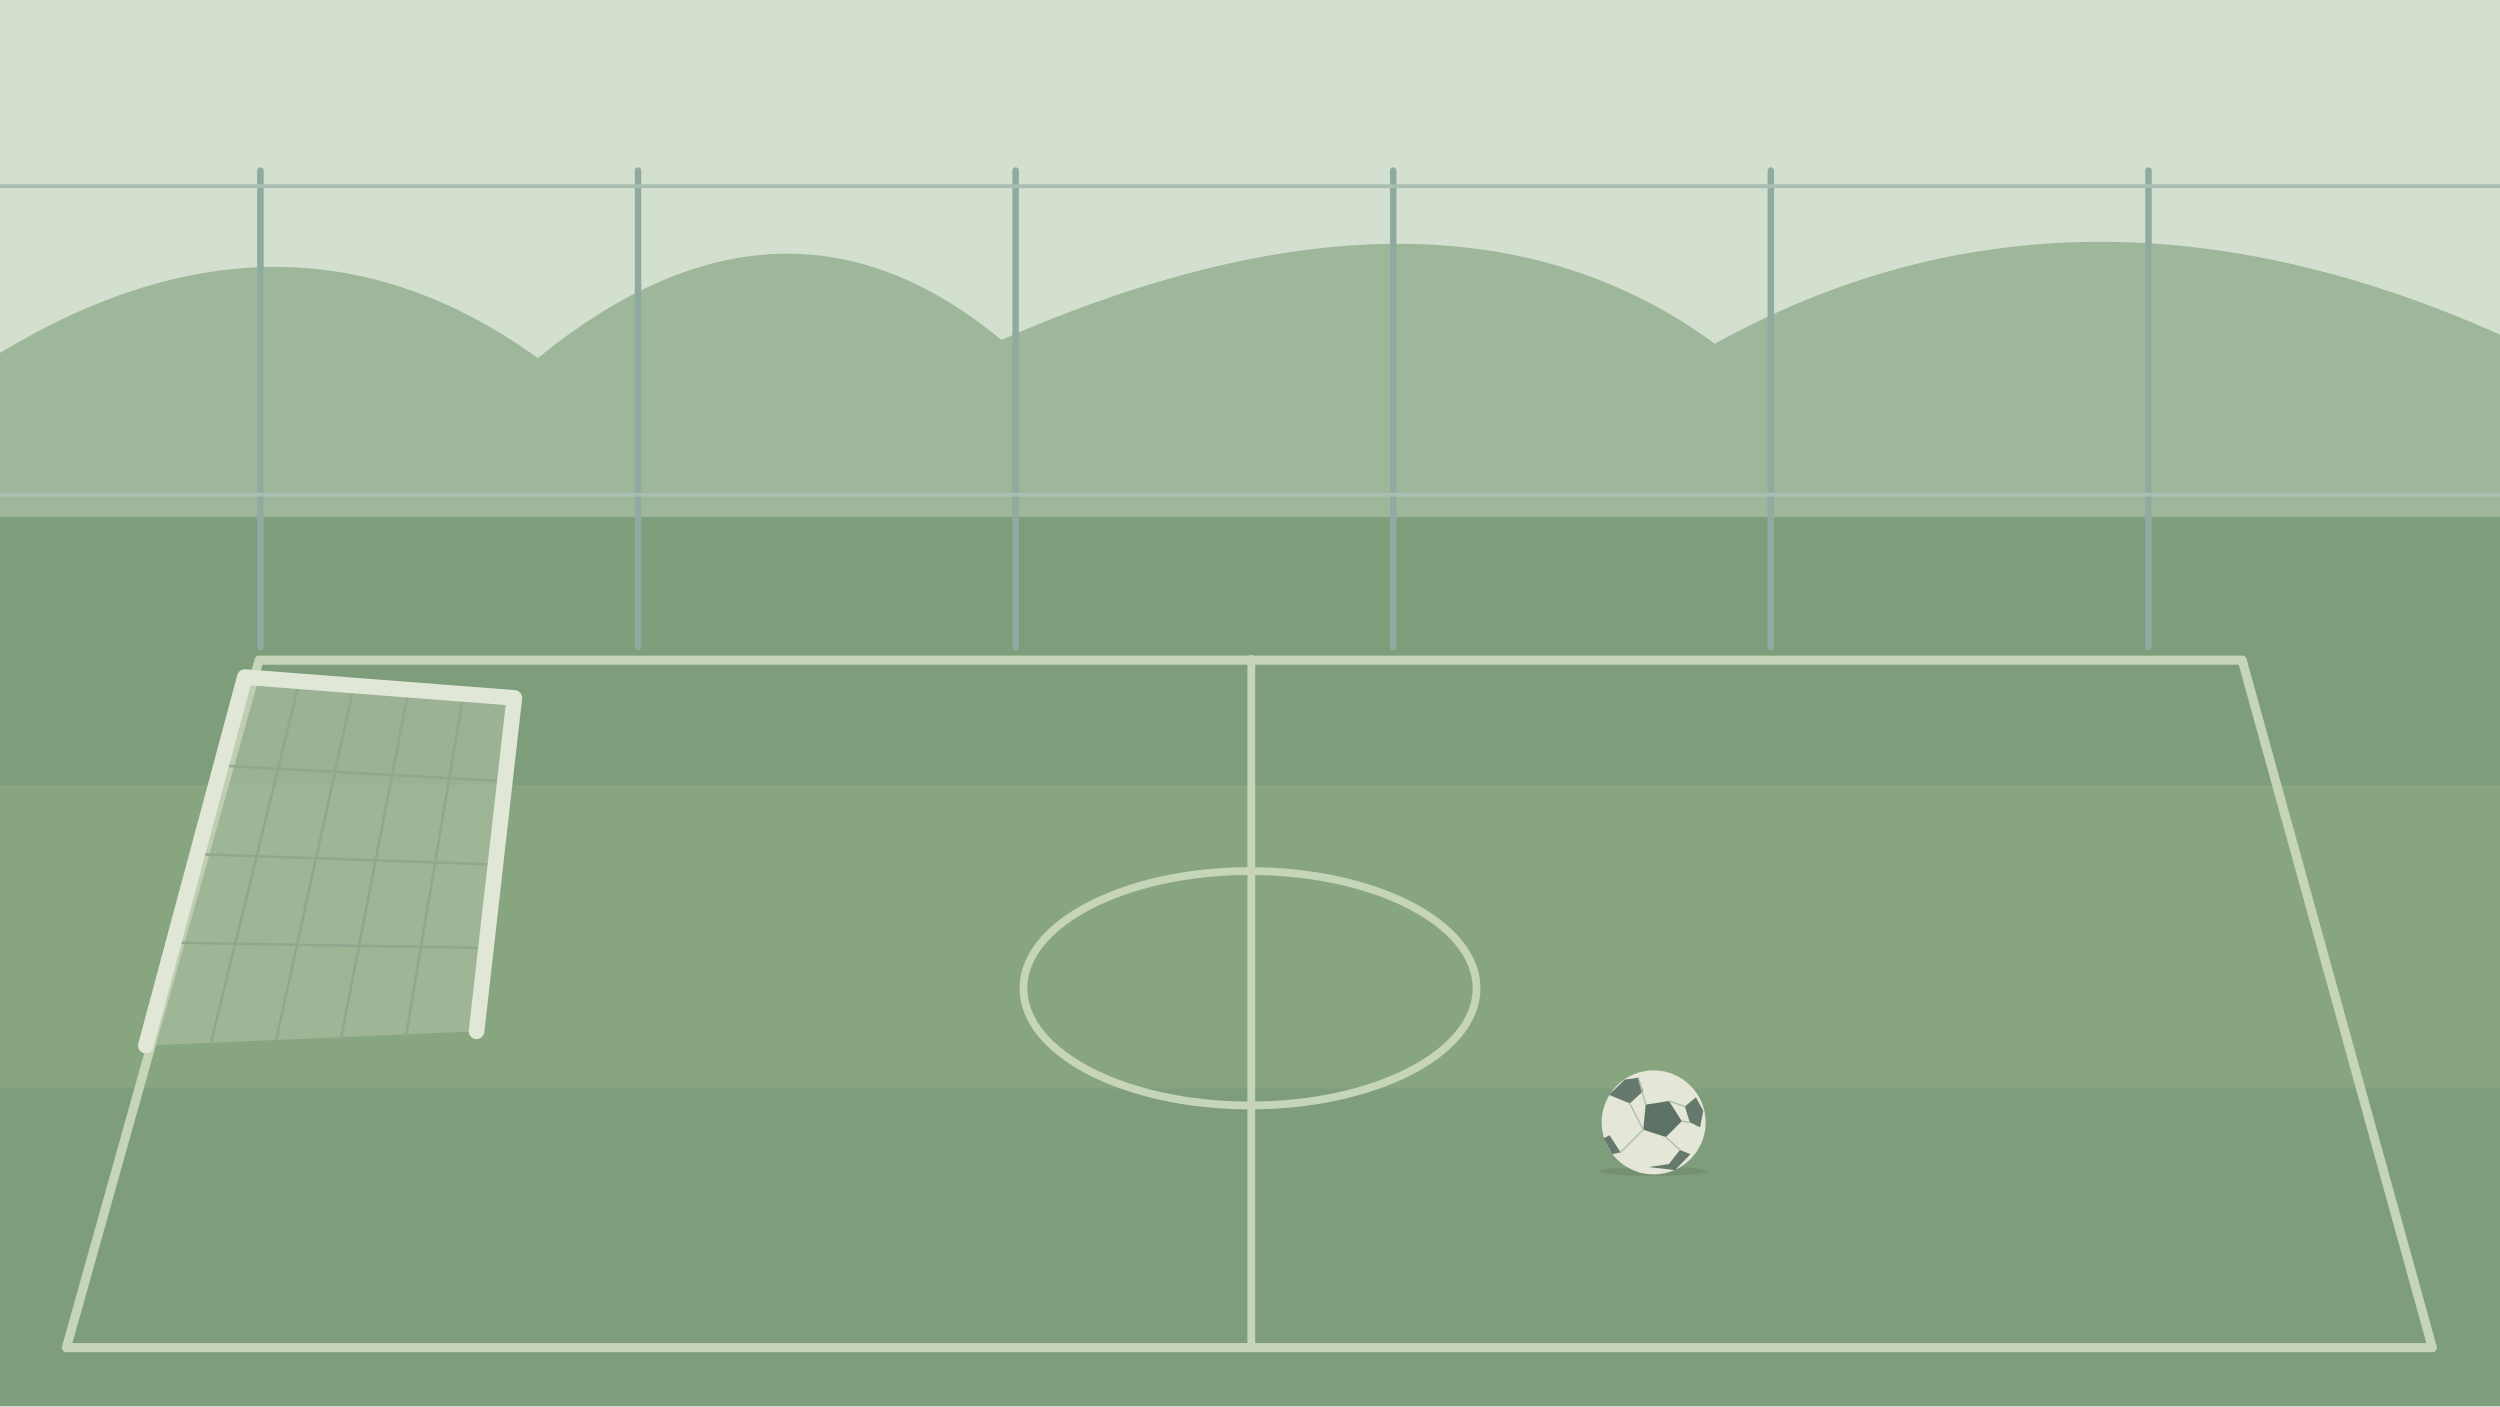
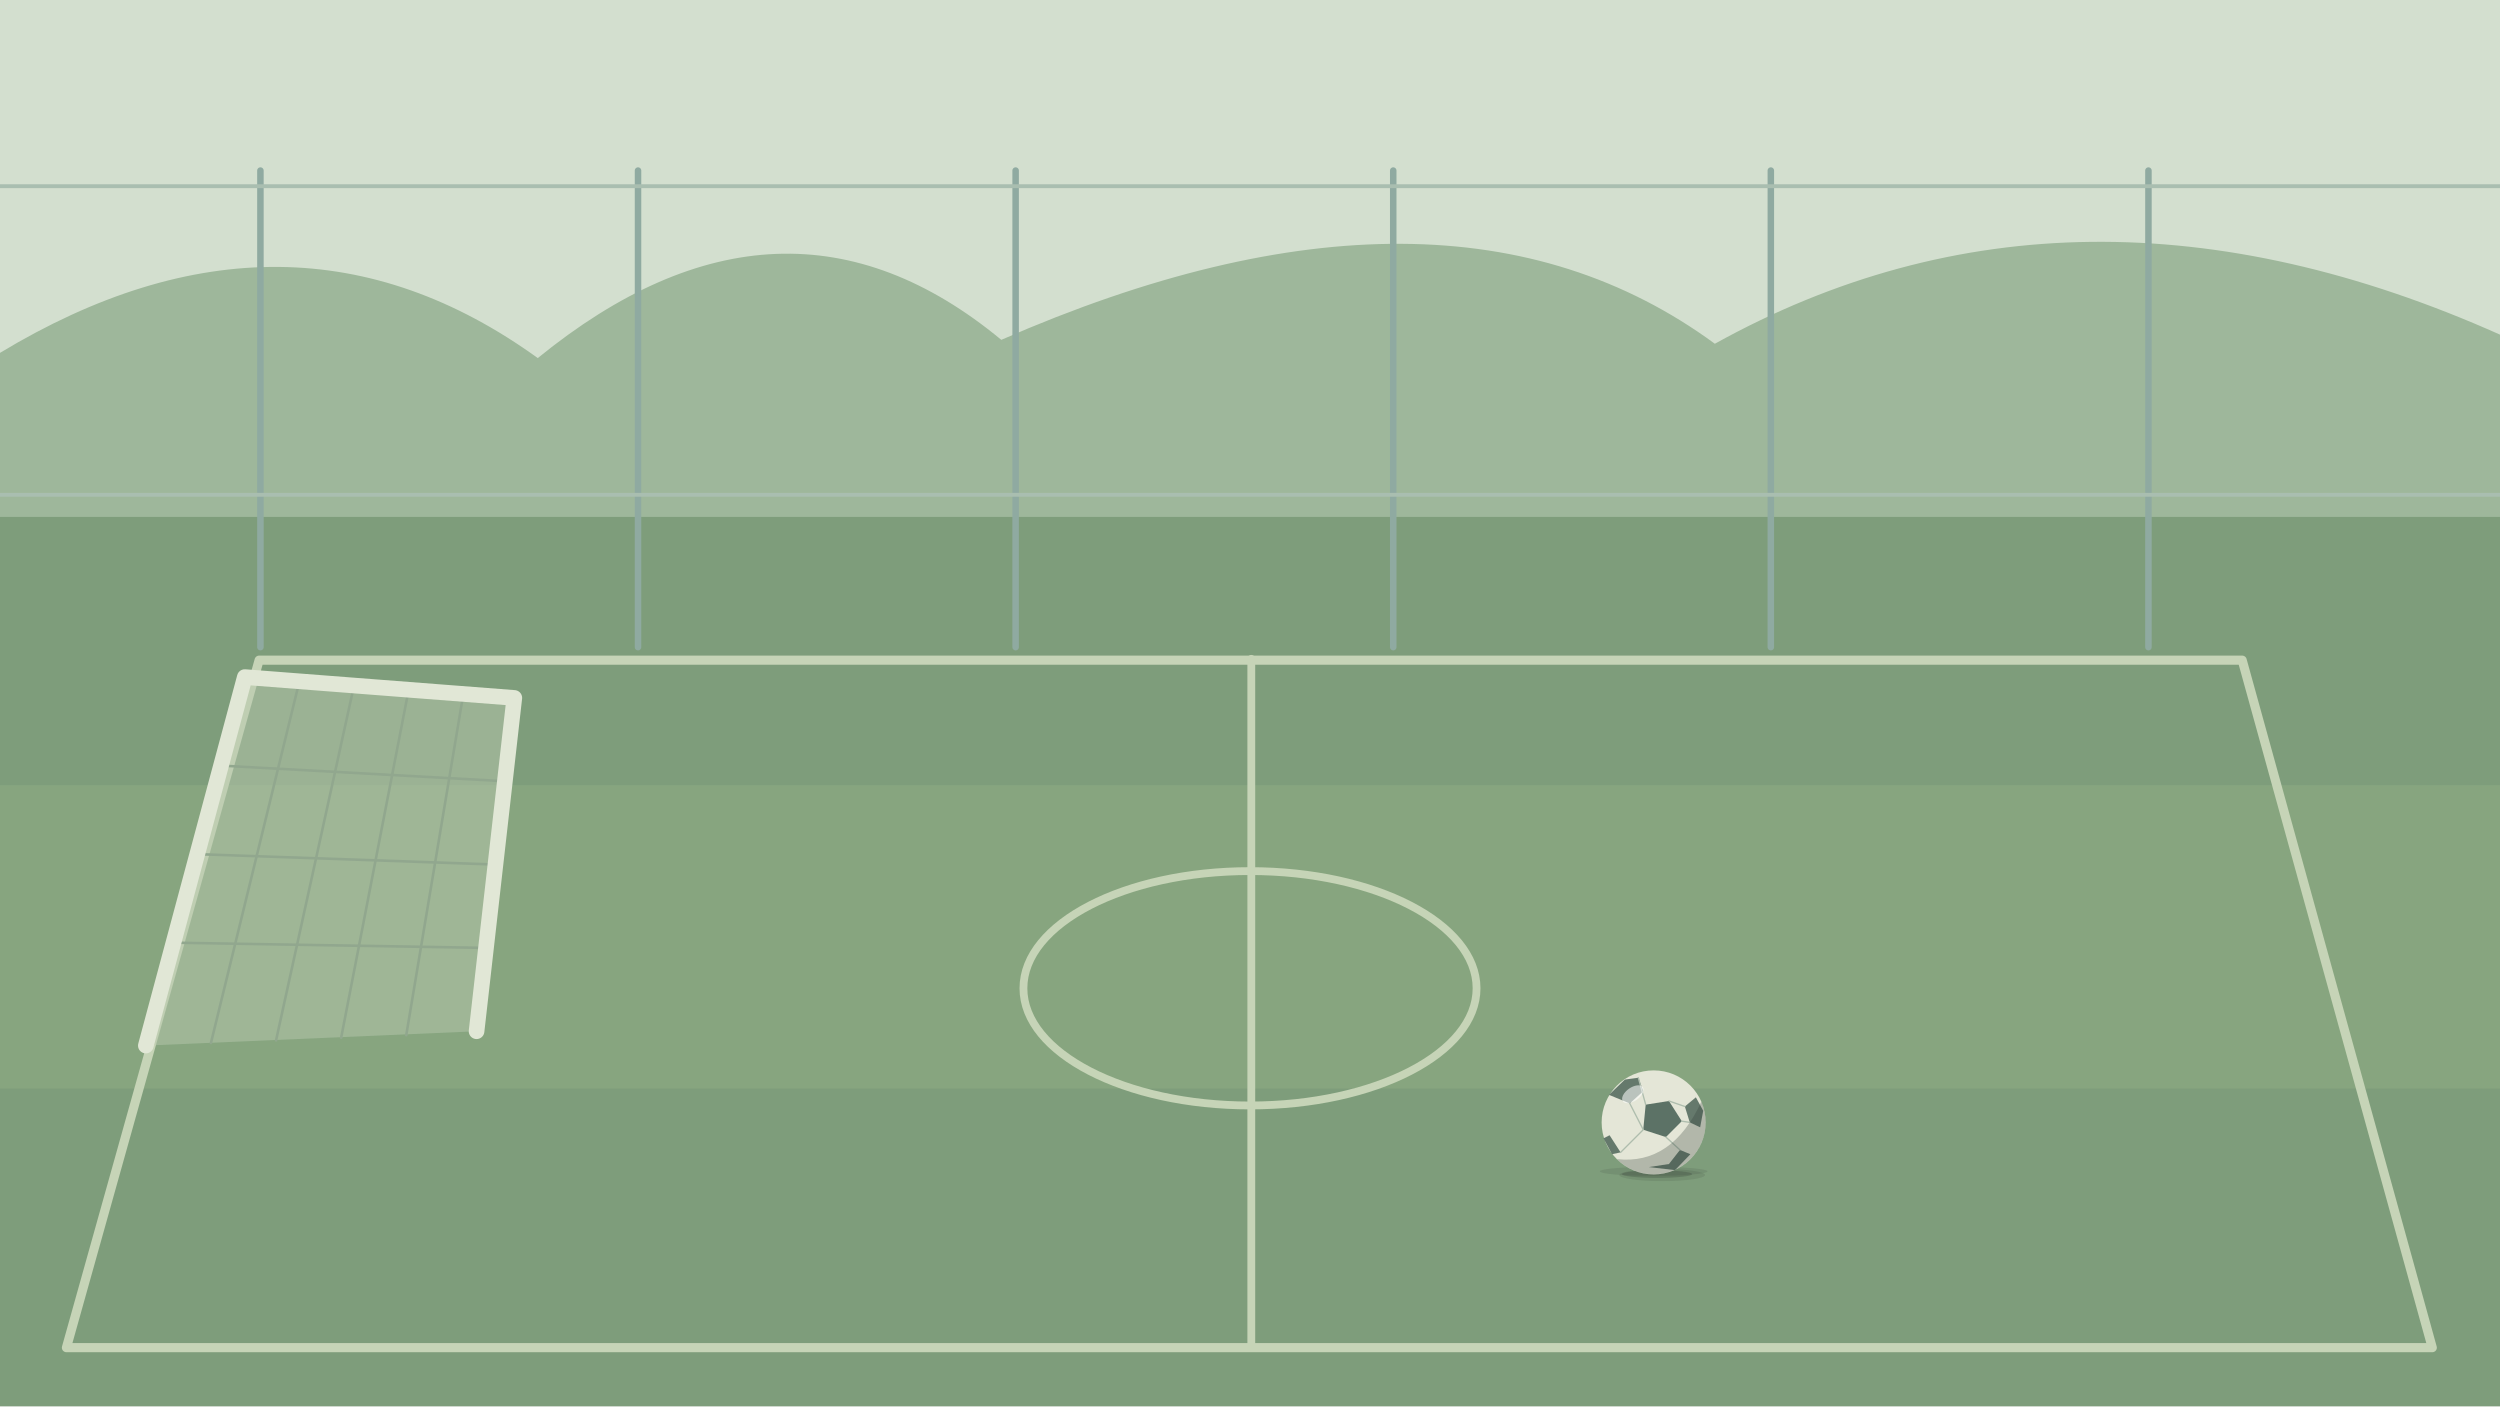
<svg xmlns="http://www.w3.org/2000/svg" width="1920" height="1080" viewBox="0 0 1920 1080" role="img" aria-label="Sân bóng mini · montage" stroke-linecap="round" stroke-linejoin="round">
  <g data-scene="san-bong-mini">
    <rect width="1920" height="1080" fill="#d3dfcf" />
    <path d="M0 271Q222 137 413 275Q601 122 769 261Q1110 112 1317 264Q1593 111 1920 257V515H0Z" fill="#9eb79b" />
    <path d="M0 397H1920V1080H0Z" fill="#7e9d7b" />
    <path d="M0 603H1920V836H0Z" fill="#87a57f" />
    <path d="M199 507H1722L1868 1035H51Z" stroke="#c6d4b7" stroke-width="7" fill="none" />
    <path d="M961 506V1035" stroke="#c6d4b7" stroke-width="6" />
    <ellipse cx="960" cy="759" rx="174" ry="90" stroke="#c6d4b7" stroke-width="6" fill="none" />
    <path d="M188 520L395 536 366 792 112 803Z" fill="#b7c7ae" opacity="0.5" />
    <path d="M188 520L112 803" stroke="#91a78e" stroke-width="2" />
    <path d="M230 523L162 801" stroke="#91a78e" stroke-width="2" />
    <path d="M272 526L212 799" stroke="#91a78e" stroke-width="2" />
    <path d="M314 529L262 797" stroke="#91a78e" stroke-width="2" />
    <path d="M356 532L312 795" stroke="#91a78e" stroke-width="2" />
    <path d="M188 520L395 536" stroke="#91a78e" stroke-width="2" />
    <path d="M170 588L388 600" stroke="#91a78e" stroke-width="2" />
    <path d="M152 656L381 664" stroke="#91a78e" stroke-width="2" />
    <path d="M134 724L374 728" stroke="#91a78e" stroke-width="2" />
    <path d="M112 803L188 520 395 536 366 792" stroke="#e1e7d6" stroke-width="12" fill="none" />
    <path d="M200 131V497" stroke="#8faaa1" stroke-width="5" />
    <path d="M490 131V497" stroke="#8faaa1" stroke-width="5" />
    <path d="M780 131V497" stroke="#8faaa1" stroke-width="5" />
    <path d="M1070 131V497" stroke="#8faaa1" stroke-width="5" />
    <path d="M1360 131V497" stroke="#8faaa1" stroke-width="5" />
    <path d="M1650 131V497" stroke="#8faaa1" stroke-width="5" />
    <path d="M0 143H1920M0 380H1920" stroke="#a9beb0" stroke-width="3" />
    <g data-layer="actors" />
    <g transform="translate(1270 862) scale(.47)">
      <ellipse cx="0" cy="80" rx="88" ry="7.48" fill="#3c463d" opacity="0.15" />
      <g data-layer="football">
+         <g data-layer="contact-shadow">
+           <ellipse cx="14" cy="86" rx="70" ry="10" fill="#2c362f" opacity="0.132" />
+           <ellipse cx="5.6" cy="84.5" rx="57.4" ry="6.2" fill="#2c362f" opacity="0.24" />
+         </g>
        <circle r="85" fill="#e4e6d7" />
        <path d="M-13-29L25-35 46-2 20 24-17 12Z" fill="#5c7266" />
        <path d="M-73-45L-47-70-25-73-17-51-39-31Z M-72 21L-54 49-68 52-82 26Z M-8 73L25 68 43 45 60 52 35 78Z M69-41L81-19 76 8 59 0 51-26Z" fill="#65796c" />
        <path d="M-13-29L-25-73M25-35L51-26M46-2L59 0M20 24L43 45M-17 12L-54 49M-39-31L-17 12" stroke="#aebdad" stroke-width="2.2" fill="none" />
+         <path d="M78-34A85 85 0 0 1-60 60Q30 70 78-34Z" fill="#2f3d35" opacity="0.28" />
+         <ellipse cx="-34" cy="-46" rx="20" ry="11" transform="rotate(-35 -34 -46)" fill="#ffffff" opacity="0.55" />
      </g>
    </g>
  </g>
</svg>
